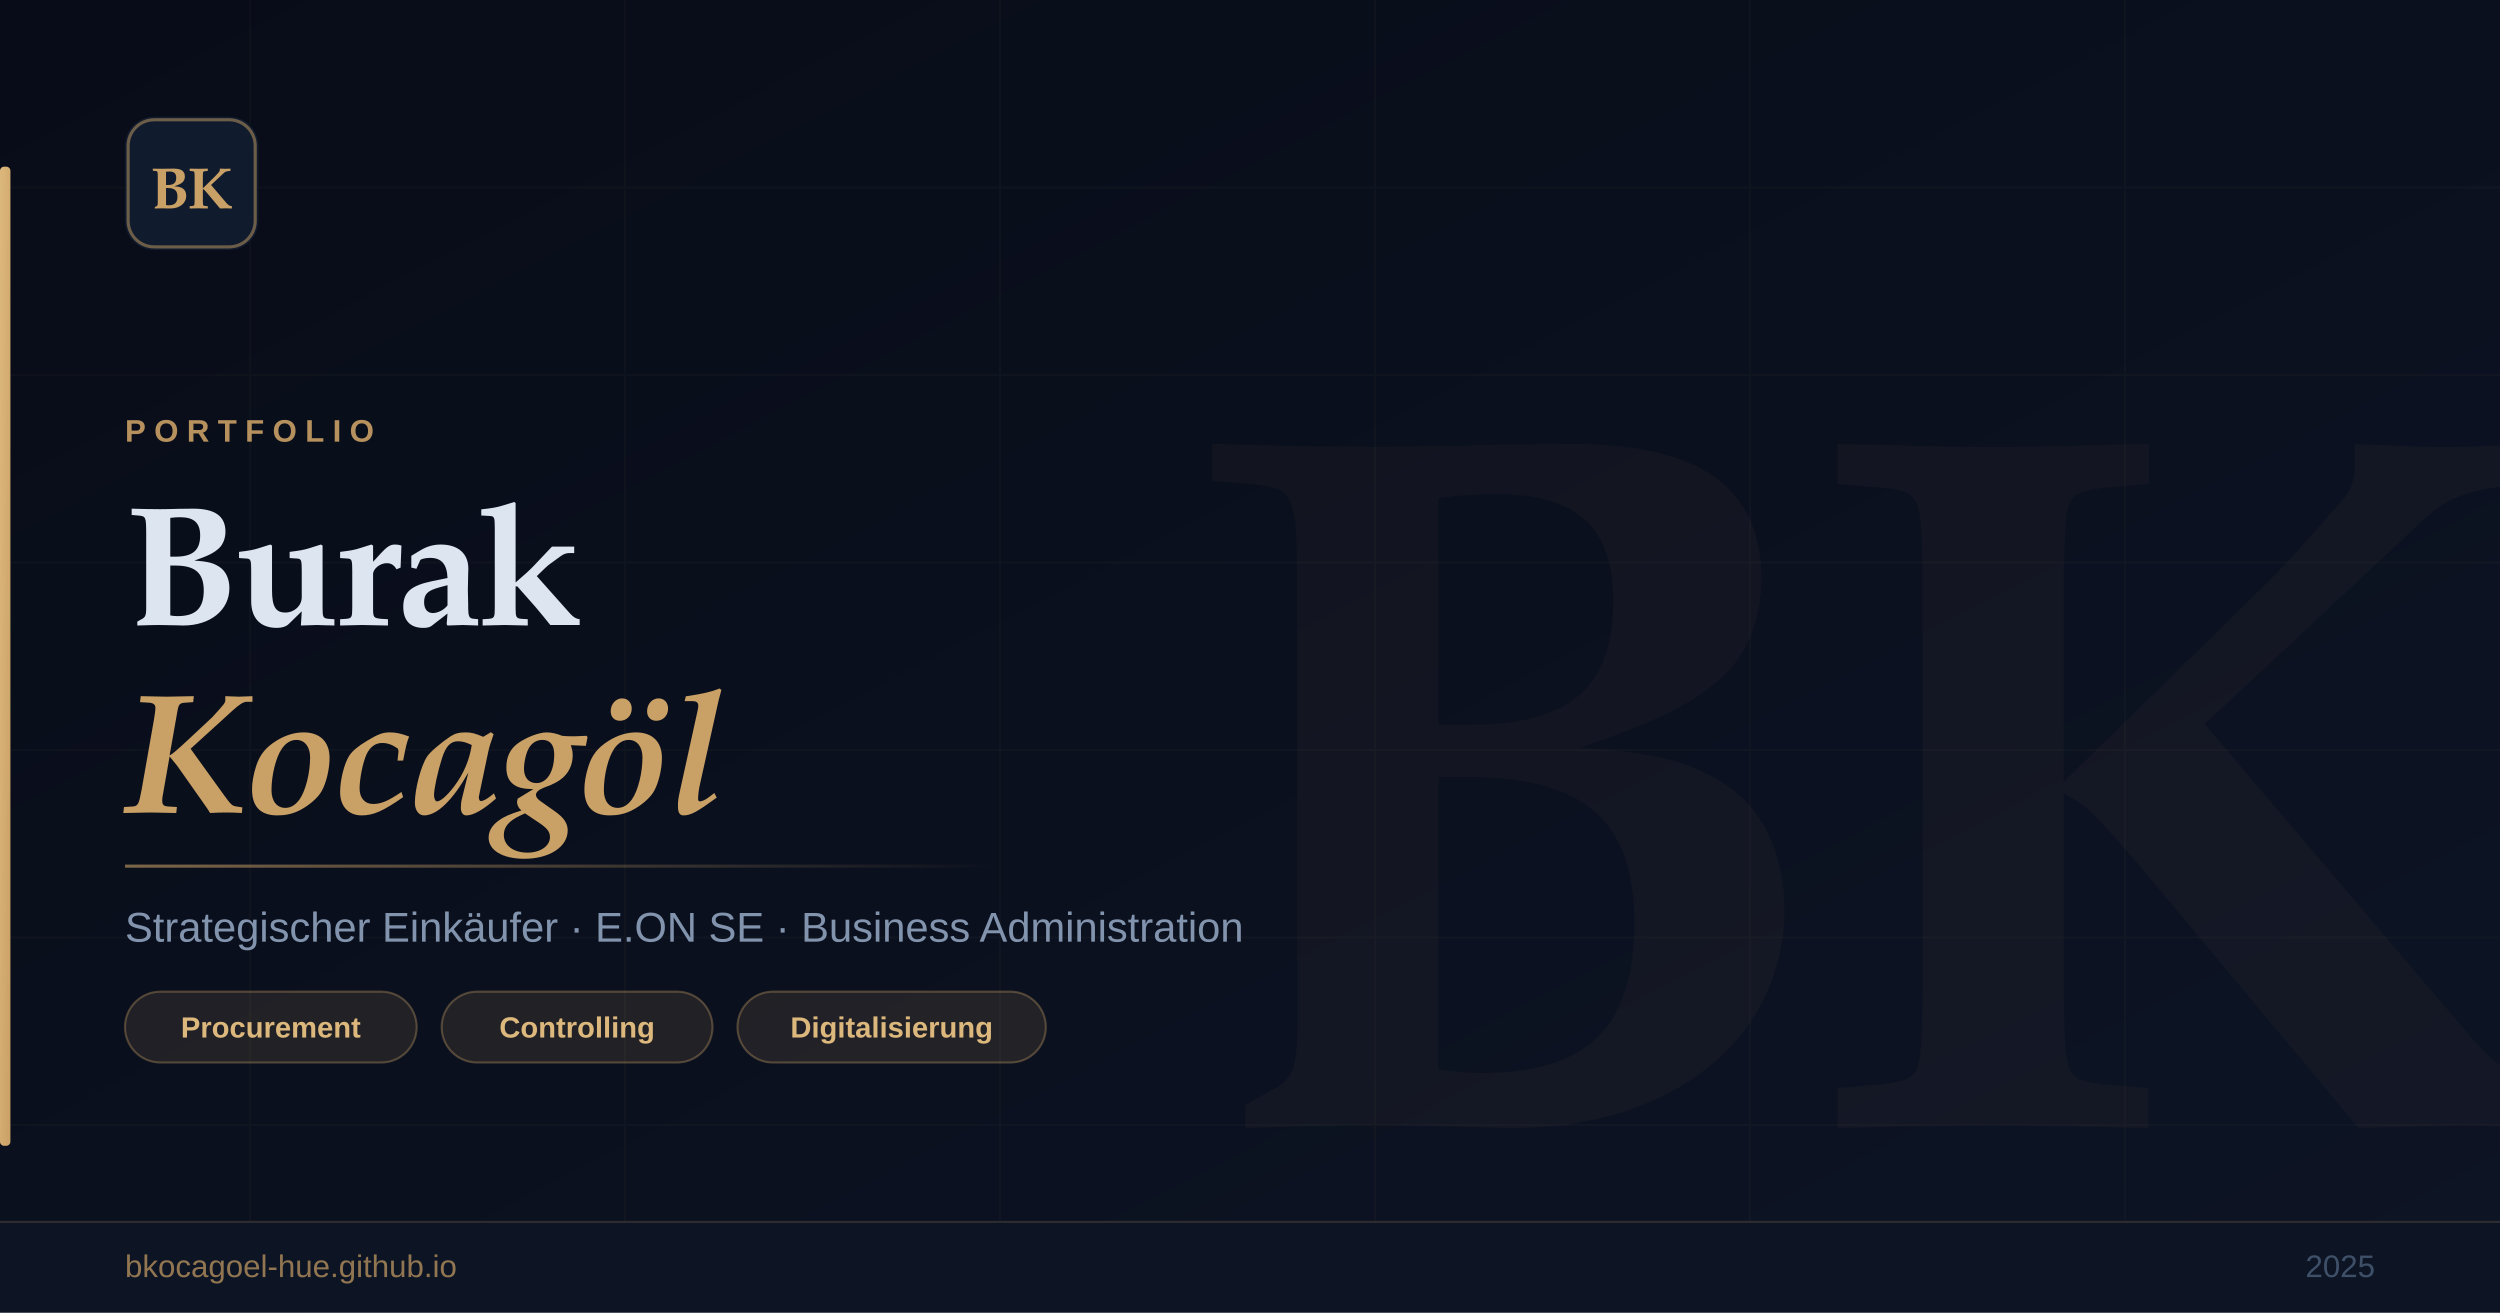
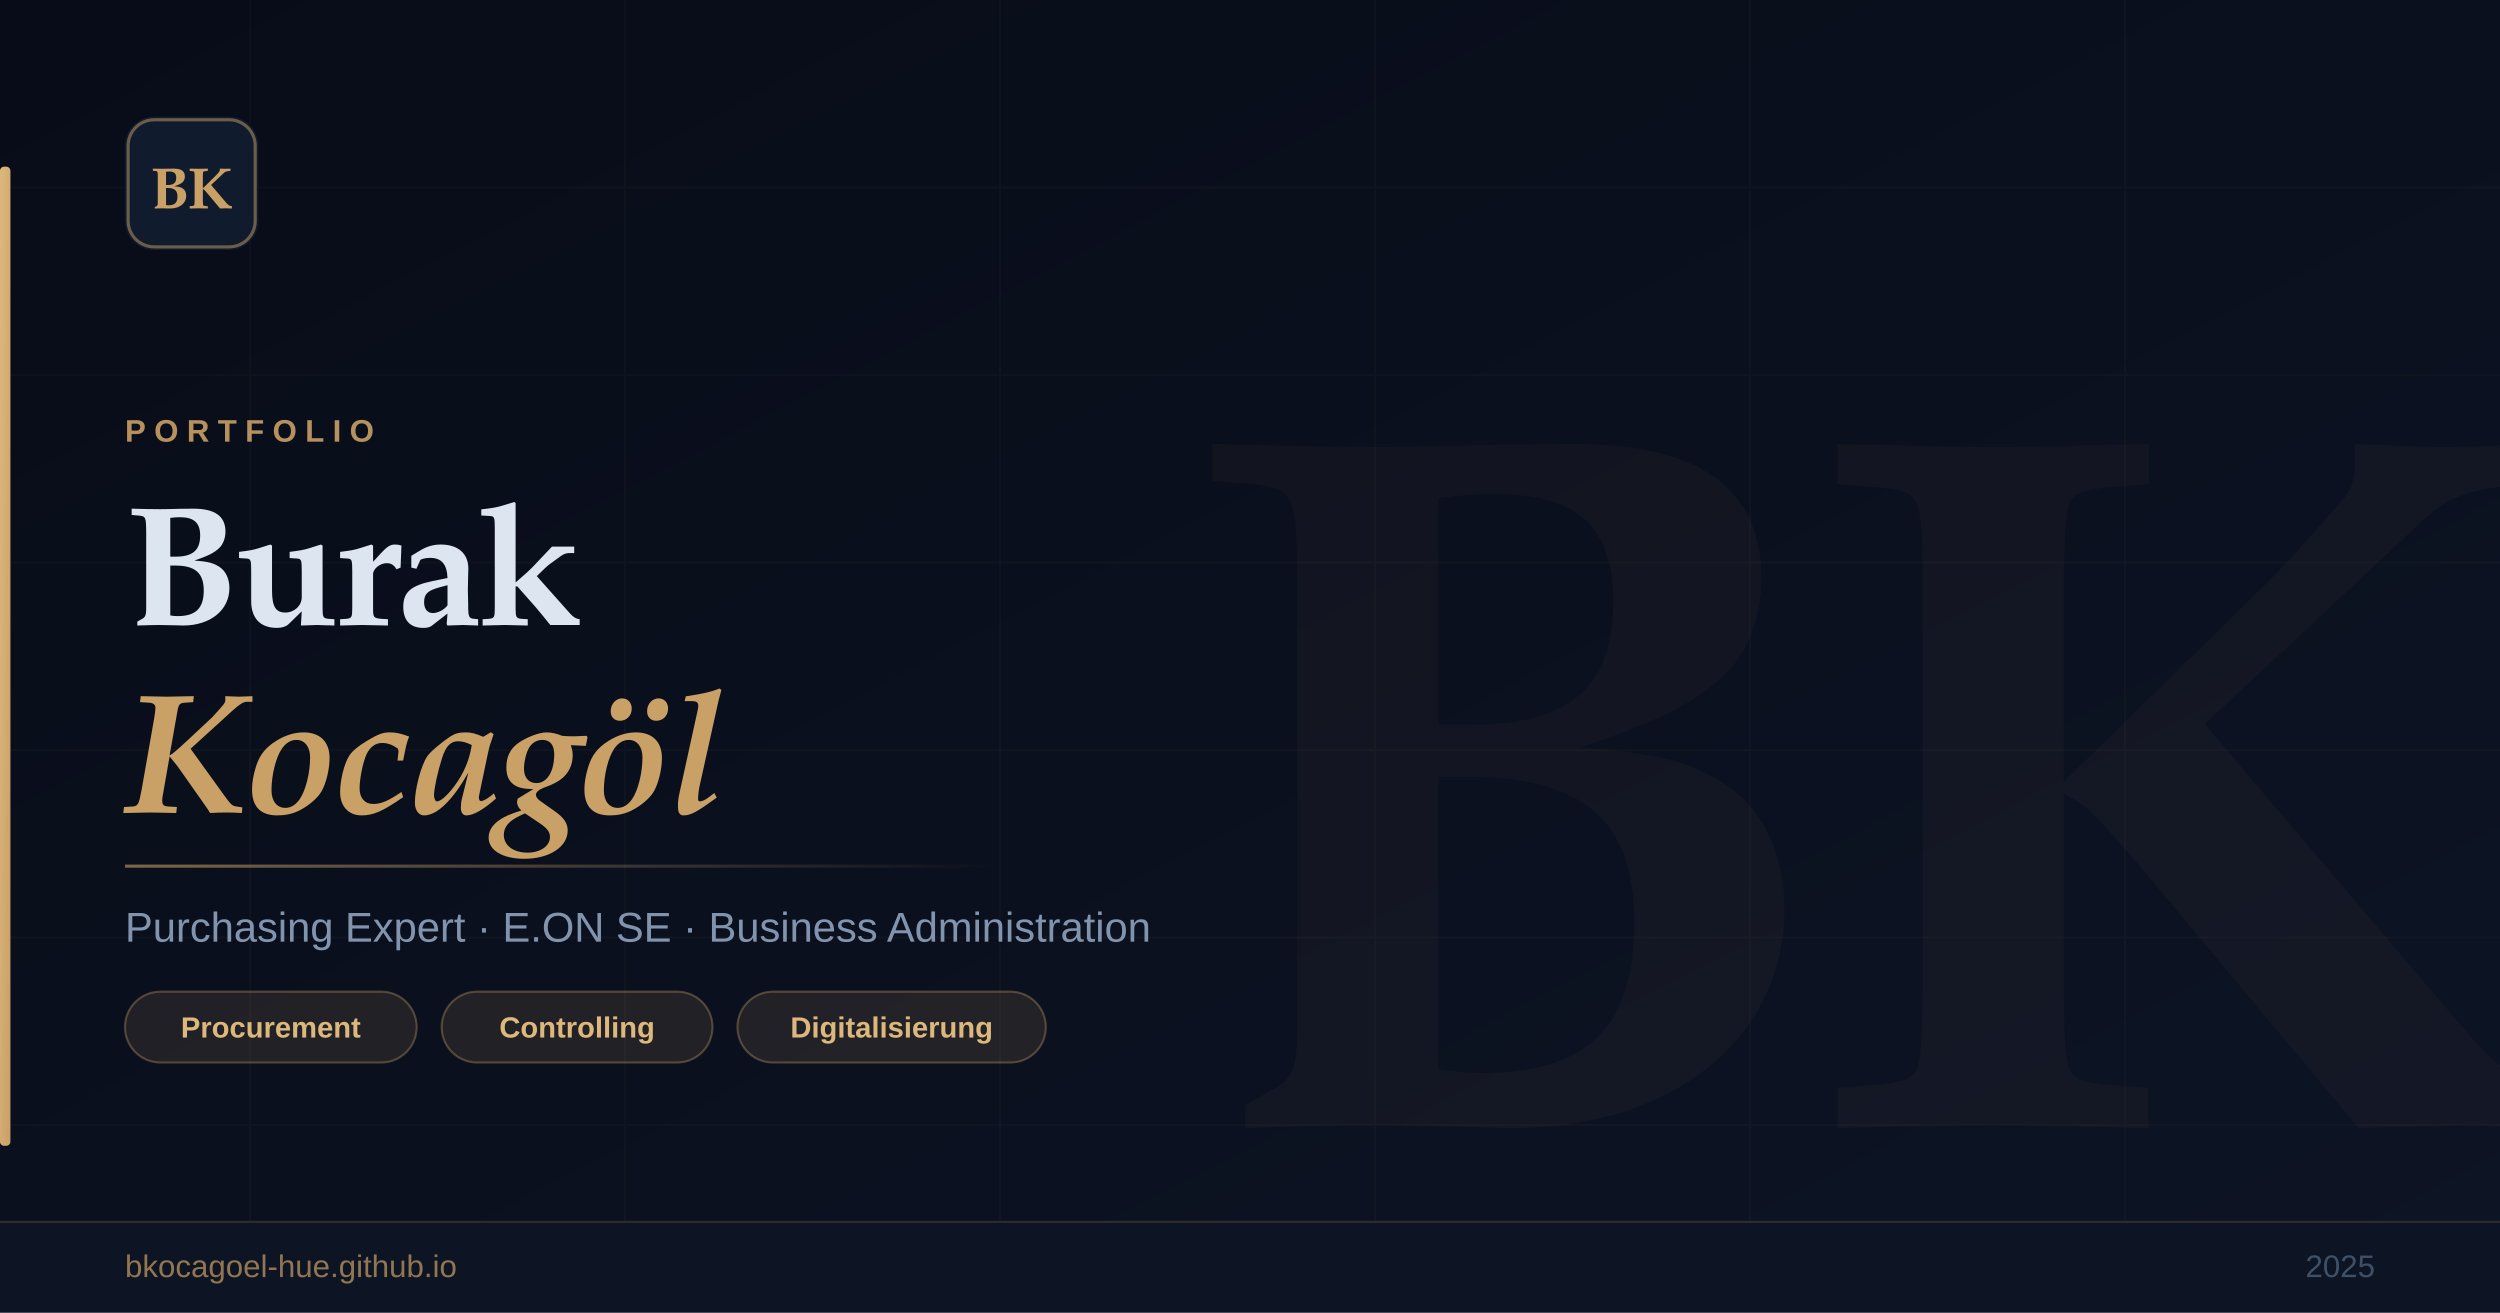
<svg xmlns="http://www.w3.org/2000/svg" viewBox="0 0 1200 630" width="1200" height="630">
  <defs>
    <linearGradient id="bg-grad" x1="0%" y1="0%" x2="100%" y2="100%">
      <stop offset="0%" stop-color="#080c18" />
      <stop offset="100%" stop-color="#0d1424" />
    </linearGradient>
    <linearGradient id="gold-grad" x1="0%" y1="0%" x2="100%" y2="100%">
      <stop offset="0%" stop-color="#ddb87d" />
      <stop offset="100%" stop-color="#c9a065" />
    </linearGradient>
    <linearGradient id="line-grad" x1="0%" y1="0%" x2="100%" y2="0%">
      <stop offset="0%" stop-color="#c9a065" />
      <stop offset="100%" stop-color="#c9a065" stop-opacity="0" />
    </linearGradient>
  </defs>
  <rect width="1200" height="630" fill="url(#bg-grad)" />
  <g opacity="0.03" stroke="#ddb87d" stroke-width="1">
    <line x1="0" y1="90" x2="1200" y2="90" />
    <line x1="0" y1="180" x2="1200" y2="180" />
    <line x1="0" y1="270" x2="1200" y2="270" />
    <line x1="0" y1="360" x2="1200" y2="360" />
    <line x1="0" y1="450" x2="1200" y2="450" />
    <line x1="0" y1="540" x2="1200" y2="540" />
    <line x1="120" y1="0" x2="120" y2="630" />
    <line x1="300" y1="0" x2="300" y2="630" />
    <line x1="480" y1="0" x2="480" y2="630" />
    <line x1="660" y1="0" x2="660" y2="630" />
    <line x1="840" y1="0" x2="840" y2="630" />
    <line x1="1020" y1="0" x2="1020" y2="630" />
  </g>
  <text x="900" y="540" font-family="Georgia, 'Palatino Linotype', Palatino, serif" font-size="480" font-weight="700" letter-spacing="-20" fill="#c9a065" fill-opacity="0.04" text-anchor="middle">BK</text>
  <rect x="0" y="80" width="5" height="470" fill="url(#gold-grad)" rx="2" />
  <rect x="60" y="56" width="64" height="64" rx="14" fill="#111b2e" />
  <rect x="61.5" y="57.5" width="61" height="61" rx="12.5" fill="none" stroke="#c9a065" stroke-opacity="0.5" stroke-width="1.5" />
  <text x="92" y="100" font-family="Georgia, Palatino, serif" font-size="28" font-weight="700" fill="#c9a065" text-anchor="middle" letter-spacing="-1">BK</text>
  <text x="60" y="212" font-family="Arial, Helvetica, sans-serif" font-size="15" font-weight="600" letter-spacing="4" fill="#c9a065" fill-opacity="0.9" text-transform="uppercase">PORTFOLIO</text>
  <text x="60" y="300" font-family="Georgia, 'Palatino Linotype', Palatino, serif" font-size="82" font-weight="700" letter-spacing="-2" fill="#dde5f0">Burak</text>
  <text x="60" y="390" font-family="Georgia, 'Palatino Linotype', Palatino, serif" font-size="82" font-weight="700" letter-spacing="-2" fill="#c9a065" font-style="italic">Kocagöl</text>
  <rect x="60" y="415" width="420" height="1.5" fill="url(#line-grad)" opacity="0.6" />
-   <text x="60" y="452" font-family="Arial, Helvetica, sans-serif" font-size="20" fill="#8294ad">Strategischer Einkäufer · E.ON SE · Business Administration</text>
+   <text x="60" y="452" font-family="Arial, Helvetica, sans-serif" font-size="20" fill="#8294ad">Purchasing Expert · E.ON SE · Business Administration</text>
  <rect x="60" y="476" width="140" height="34" rx="17" fill="#c9a065" fill-opacity="0.12" stroke="#c9a065" stroke-opacity="0.35" stroke-width="1" />
  <text x="130" y="498" font-family="Arial, Helvetica, sans-serif" font-size="14" font-weight="600" fill="#ddb87d" text-anchor="middle">Procurement</text>
  <rect x="212" y="476" width="130" height="34" rx="17" fill="#c9a065" fill-opacity="0.12" stroke="#c9a065" stroke-opacity="0.35" stroke-width="1" />
  <text x="277" y="498" font-family="Arial, Helvetica, sans-serif" font-size="14" font-weight="600" fill="#ddb87d" text-anchor="middle">Controlling</text>
  <rect x="354" y="476" width="148" height="34" rx="17" fill="#c9a065" fill-opacity="0.12" stroke="#c9a065" stroke-opacity="0.35" stroke-width="1" />
  <text x="428" y="498" font-family="Arial, Helvetica, sans-serif" font-size="14" font-weight="600" fill="#ddb87d" text-anchor="middle">Digitalisierung</text>
  <rect x="0" y="586" width="1200" height="44" fill="#0d1424" />
  <rect x="0" y="586" width="1200" height="1" fill="#c9a065" fill-opacity="0.18" />
  <text x="60" y="613" font-family="Arial, Helvetica, sans-serif" font-size="15" fill="#c9a065" fill-opacity="0.7">bkocagoel-hue.github.io</text>
  <text x="1140" y="613" font-family="Arial, Helvetica, sans-serif" font-size="15" fill="#3e5068" text-anchor="end">2025</text>
</svg>
